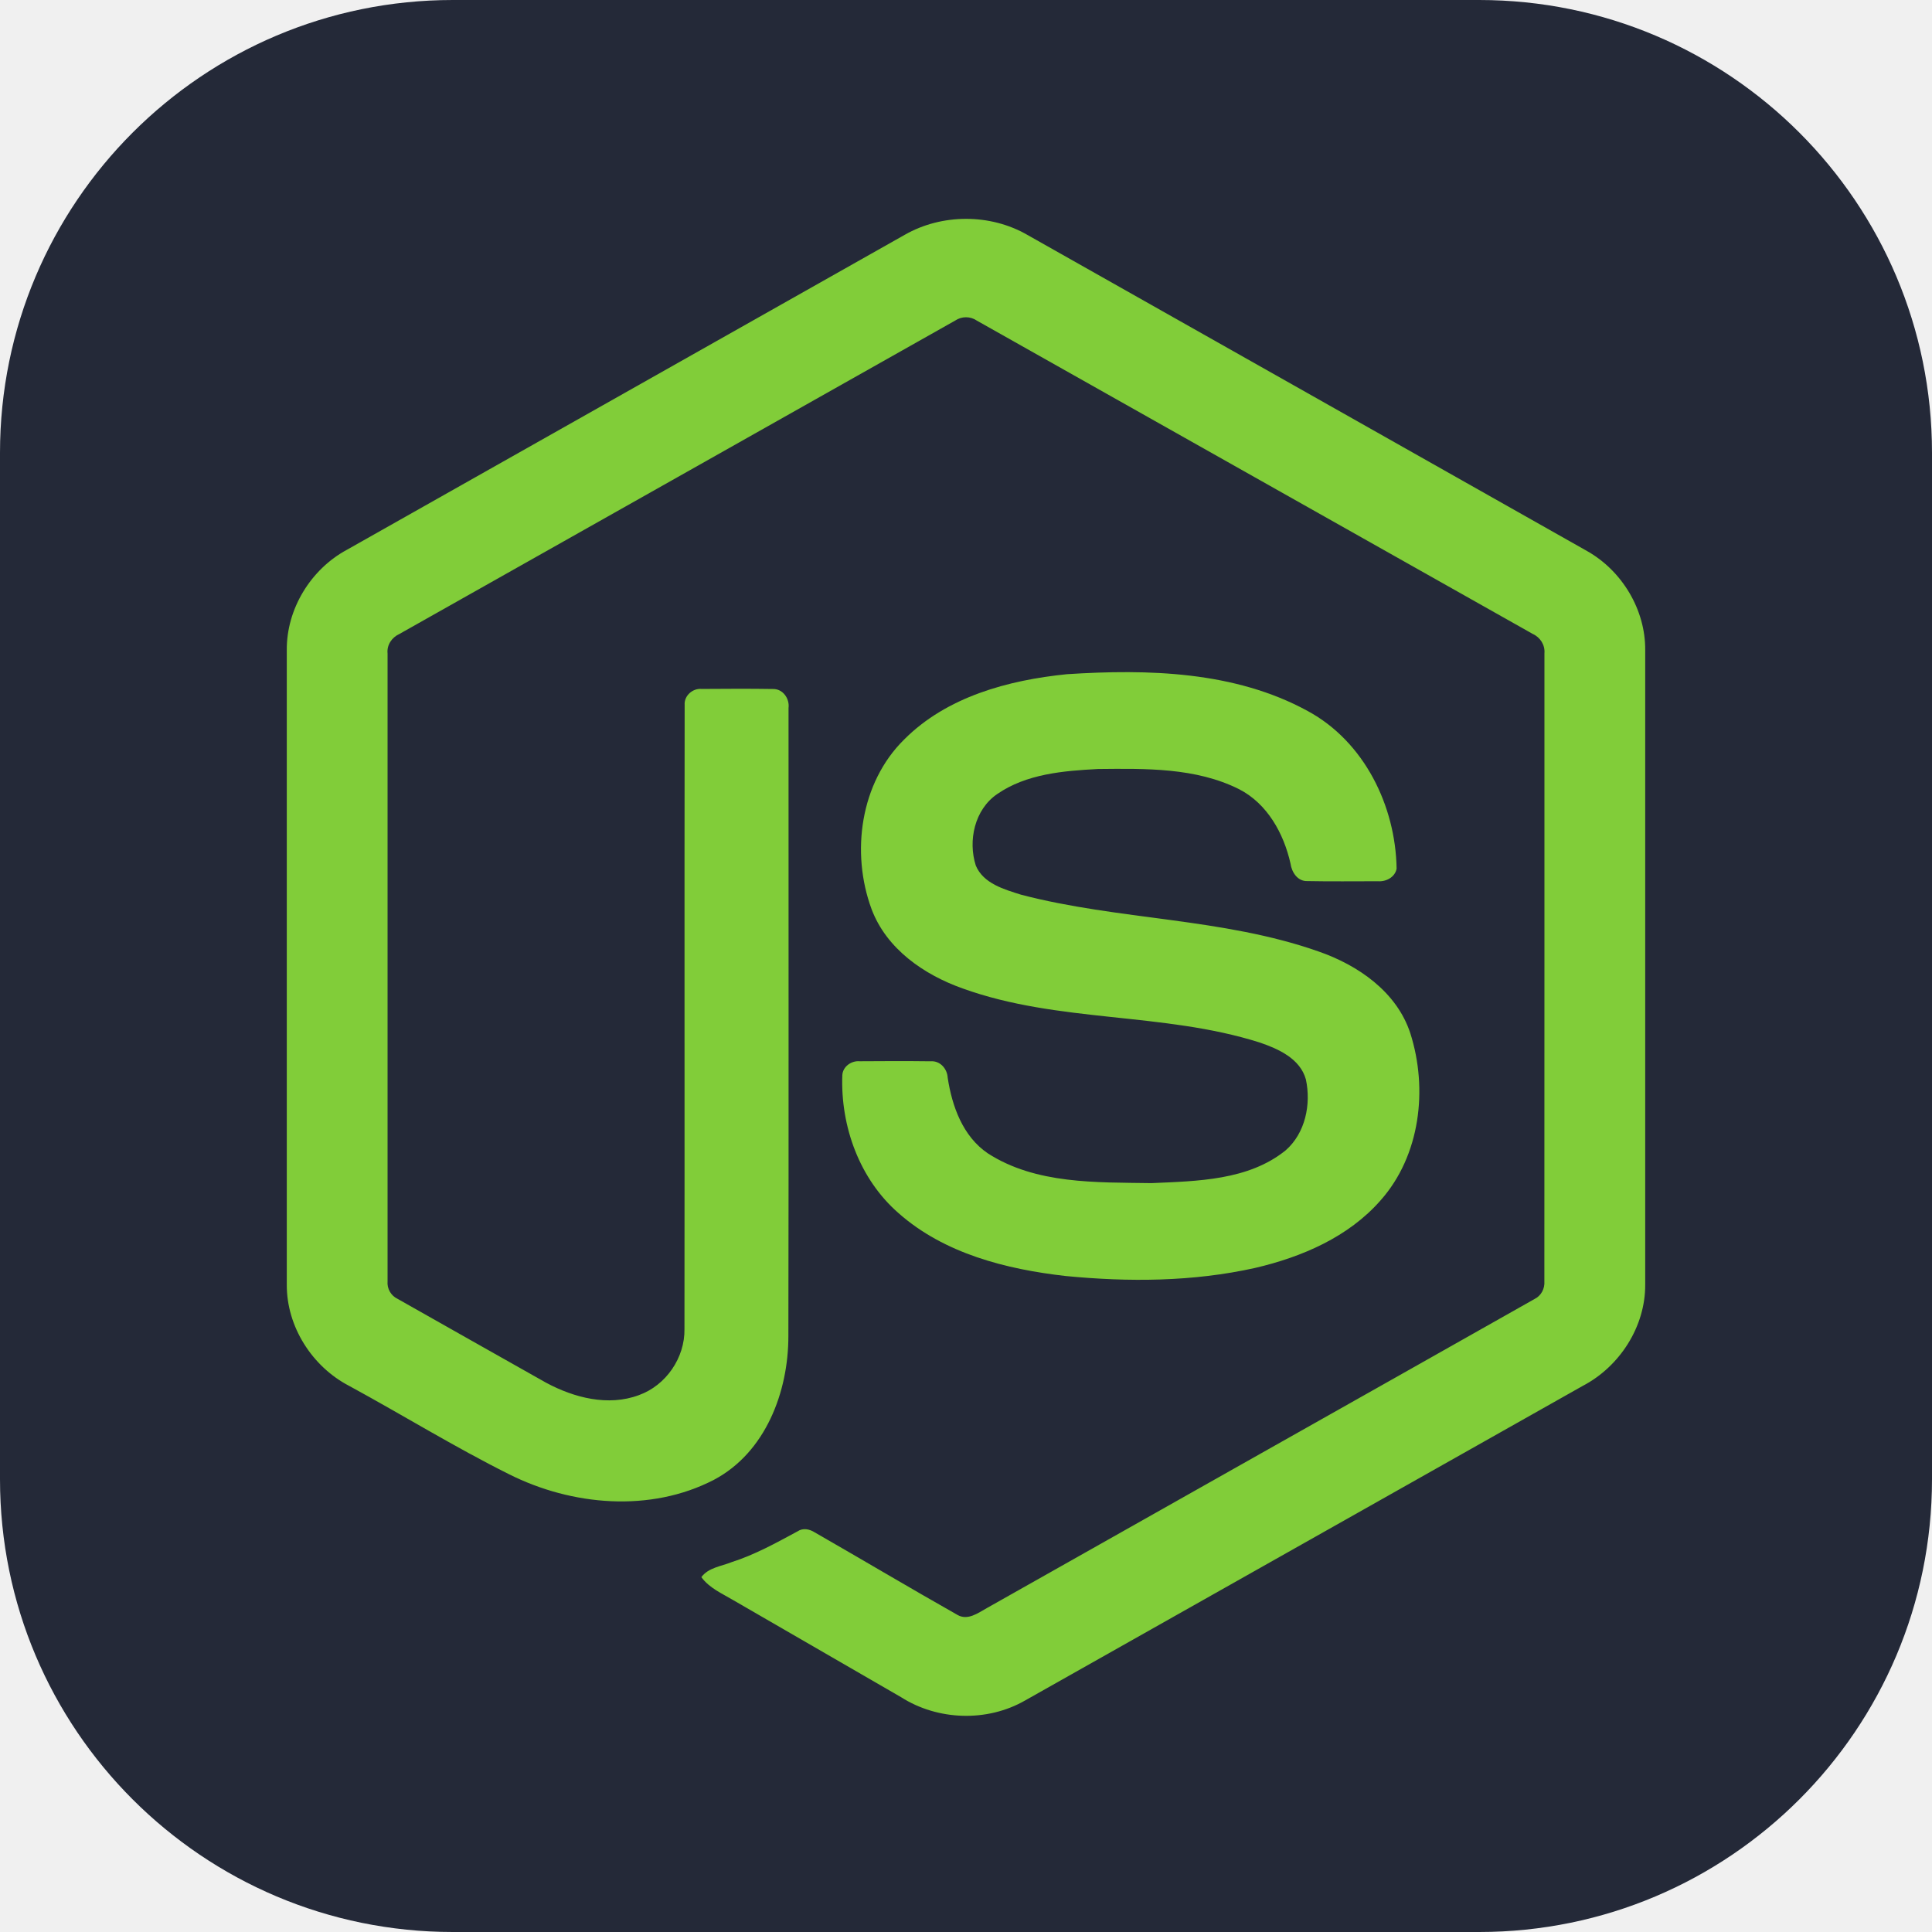
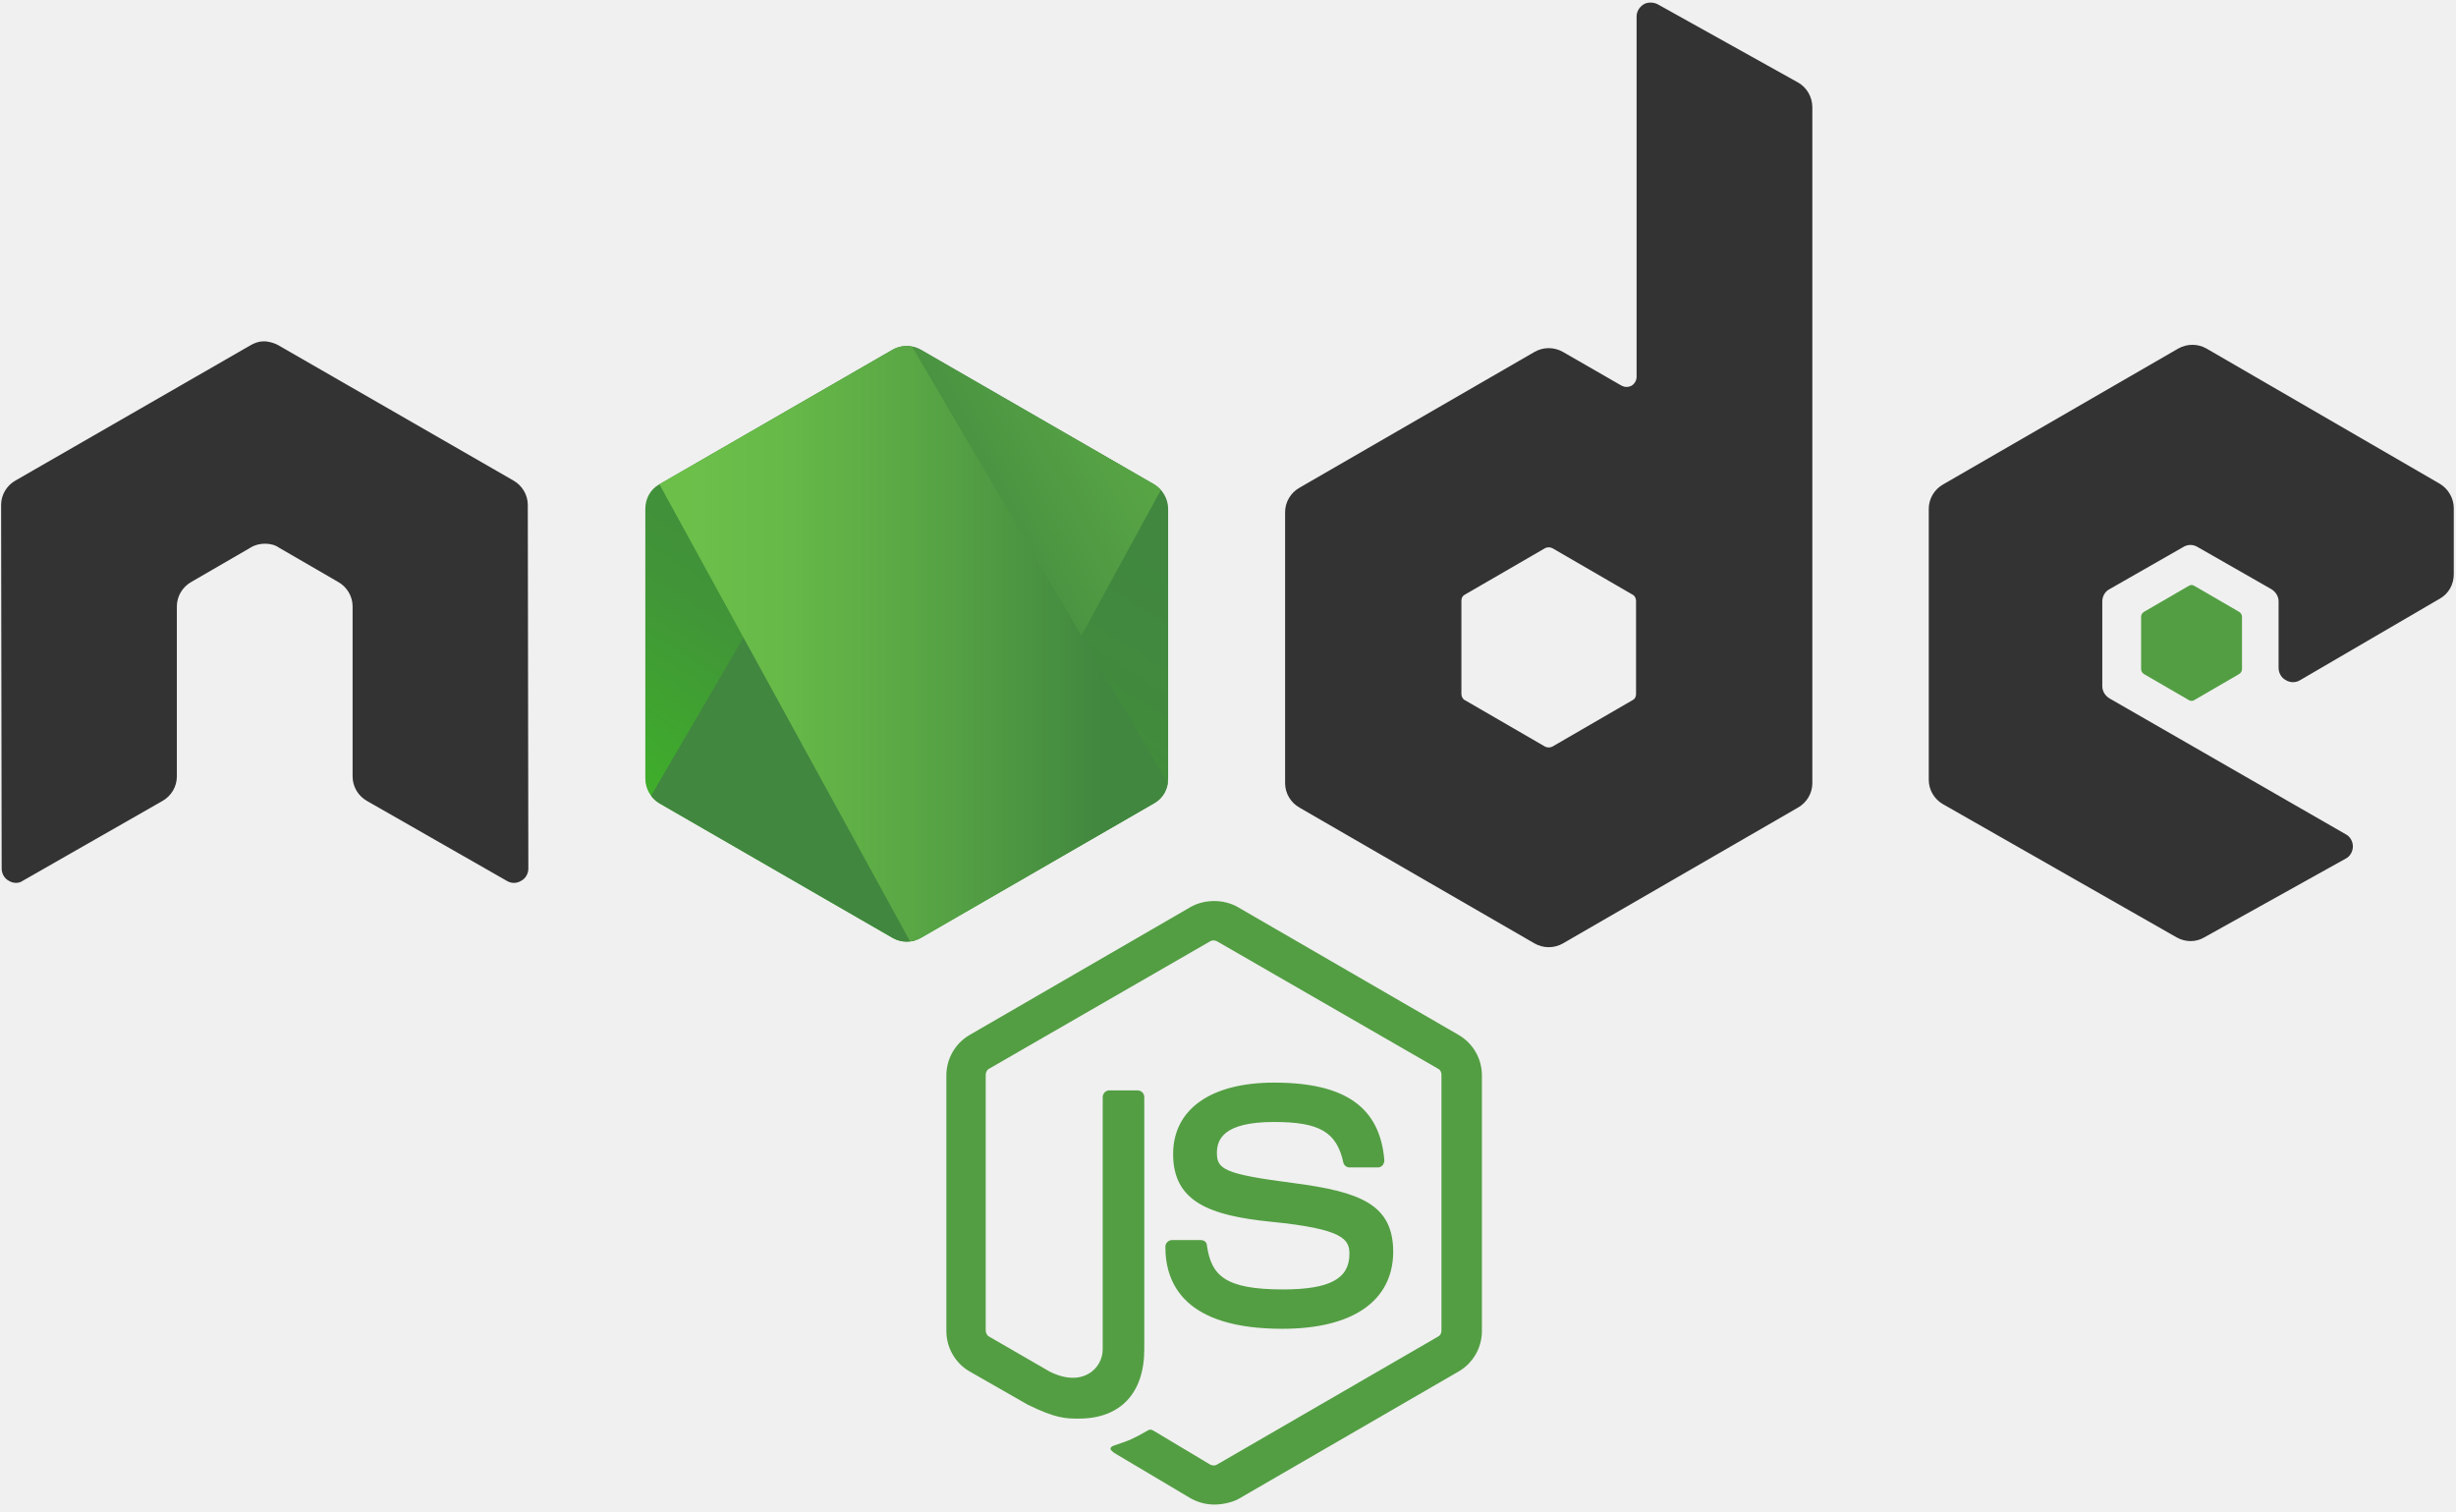
- <svg xmlns="http://www.w3.org/2000/svg" width="256" height="256" fill="none" viewBox="0 0 256 256">
-   <rect width="256" height="256" fill="#242938" rx="60" />
-   <path fill="#81CD39" d="M119.878 31.116C124.797 28.301 131.203 28.288 136.117 31.116C160.839 45.086 185.569 59.033 210.287 73.011C214.937 75.63 218.046 80.804 217.999 86.161V170.206C218.034 175.785 214.617 181.083 209.712 183.642C185.071 197.535 160.442 211.444 135.805 225.337C130.786 228.207 124.251 227.986 119.387 224.88C112 220.598 104.6 216.336 97.212 212.058C95.702 211.158 94 210.442 92.934 208.978C93.877 207.708 95.562 207.55 96.931 206.995C100.014 206.014 102.847 204.44 105.679 202.913C106.396 202.423 107.27 202.611 107.957 203.049C114.274 206.671 120.536 210.399 126.874 213.986C128.226 214.767 129.595 213.73 130.751 213.086C154.931 199.419 179.141 185.805 203.318 172.134C204.214 171.703 204.709 170.752 204.636 169.771C204.653 142.046 204.64 114.317 204.645 86.592C204.747 85.478 204.103 84.455 203.096 83.999C178.541 70.17 153.997 56.321 129.446 42.488C128.575 41.889 127.426 41.888 126.554 42.484C102.002 56.321 77.464 70.183 52.912 84.011C51.909 84.468 51.236 85.475 51.355 86.592C51.36 114.317 51.355 142.046 51.355 169.775C51.268 170.756 51.801 171.687 52.691 172.109C59.242 175.824 65.802 179.513 72.358 183.216C76.052 185.203 80.586 186.385 84.656 184.862C88.246 183.574 90.763 179.909 90.695 176.097C90.729 148.534 90.678 120.967 90.72 93.408C90.631 92.184 91.791 91.173 92.981 91.288C96.129 91.267 99.281 91.246 102.429 91.297C103.743 91.267 104.647 92.585 104.485 93.817C104.472 121.555 104.519 149.293 104.464 177.03C104.472 184.423 101.435 192.467 94.597 196.084C86.174 200.447 75.762 199.522 67.44 195.338C60.236 191.742 53.36 187.498 46.284 183.646C41.366 181.101 37.966 175.782 38.001 170.207V86.161C37.949 80.693 41.182 75.425 45.976 72.844C70.613 58.941 95.246 45.026 119.878 31.116Z" />
-   <path fill="#81CD39" d="M141.372 89.335C152.117 88.643 163.62 88.925 173.289 94.219C180.776 98.275 184.926 106.789 185.058 115.106C184.849 116.227 183.676 116.846 182.605 116.769C179.488 116.765 176.369 116.812 173.252 116.748C171.929 116.799 171.161 115.58 170.995 114.411C170.099 110.431 167.928 106.49 164.183 104.57C158.433 101.692 151.767 101.837 145.497 101.897C140.92 102.139 135.998 102.536 132.12 105.227C129.143 107.266 128.239 111.382 129.301 114.697C130.303 117.077 133.05 117.845 135.299 118.553C148.248 121.94 161.97 121.602 174.672 126.059C179.931 127.876 185.075 131.409 186.875 136.915C189.23 144.295 188.198 153.115 182.947 159.039C178.689 163.914 172.488 166.568 166.303 168.009C158.075 169.844 149.536 169.891 141.18 169.076C133.323 168.18 125.146 166.116 119.081 160.763C113.894 156.259 111.361 149.241 111.612 142.469C111.672 141.325 112.811 140.527 113.907 140.621C117.046 140.596 120.186 140.587 123.325 140.626C124.58 140.536 125.509 141.62 125.574 142.802C126.152 146.593 127.577 150.573 130.884 152.82C137.264 156.937 145.271 156.655 152.577 156.77C158.63 156.502 165.425 156.421 170.364 152.42C172.97 150.138 173.742 146.32 173.038 143.036C172.275 140.263 169.374 138.971 166.883 138.126C154.1 134.083 140.224 135.55 127.565 130.977C122.425 129.161 117.455 125.727 115.481 120.447C112.726 112.974 113.988 103.73 119.789 98.006C125.445 92.312 133.609 90.119 141.372 89.335V89.335" />
+ <svg xmlns="http://www.w3.org/2000/svg" width="78" height="48" viewBox="0 0 512 314">
+   <defs>
+     <linearGradient id="SVG1ChKRdyM" x1="68.188%" x2="27.823%" y1="17.487%" y2="89.755%">
+       <stop offset="0%" stop-color="#41873f" />
+       <stop offset="32.88%" stop-color="#418b3d" />
+       <stop offset="63.52%" stop-color="#419637" />
+       <stop offset="93.19%" stop-color="#3fa92d" />
+       <stop offset="100%" stop-color="#3fae2a" />
+     </linearGradient>
+     <linearGradient id="SVGaMJtkcxE" x1="43.277%" x2="159.245%" y1="55.169%" y2="-18.306%">
+       <stop offset="13.76%" stop-color="#41873f" />
+       <stop offset="40.32%" stop-color="#54a044" />
+       <stop offset="71.36%" stop-color="#66b848" />
+       <stop offset="90.81%" stop-color="#6cc04a" />
+     </linearGradient>
+     <linearGradient id="SVG6PkGjd1W" x1="-4413.77%" x2="5327.93%" y1="13.43%" y2="13.43%">
+       <stop offset="9.192%" stop-color="#6cc04a" />
+       <stop offset="28.64%" stop-color="#66b848" />
+       <stop offset="59.68%" stop-color="#54a044" />
+       <stop offset="86.24%" stop-color="#41873f" />
+     </linearGradient>
+     <linearGradient id="SVGPqbGjbGu" x1="-4.389%" x2="101.499%" y1="49.997%" y2="49.997%">
+       <stop offset="9.192%" stop-color="#6cc04a" />
+       <stop offset="28.64%" stop-color="#66b848" />
+       <stop offset="59.68%" stop-color="#54a044" />
+       <stop offset="86.24%" stop-color="#41873f" />
+     </linearGradient>
+     <linearGradient id="SVGhSuPuc0t" x1="-9713.77%" x2="27.93%" y1="36.21%" y2="36.21%">
+       <stop offset="9.192%" stop-color="#6cc04a" />
+       <stop offset="28.64%" stop-color="#66b848" />
+       <stop offset="59.68%" stop-color="#54a044" />
+       <stop offset="86.24%" stop-color="#41873f" />
+     </linearGradient>
+     <linearGradient id="SVGFiwIH9Kx" x1="-103.861%" x2="100.797%" y1="50.275%" y2="50.275%">
+       <stop offset="9.192%" stop-color="#6cc04a" />
+       <stop offset="28.64%" stop-color="#66b848" />
+       <stop offset="59.68%" stop-color="#54a044" />
+       <stop offset="86.24%" stop-color="#41873f" />
+     </linearGradient>
+     <linearGradient id="SVGozO7odBP" x1="130.613%" x2="4.393%" y1="-211.069%" y2="201.605%">
+       <stop offset="0%" stop-color="#41873f" />
+       <stop offset="32.88%" stop-color="#418b3d" />
+       <stop offset="63.52%" stop-color="#419637" />
+       <stop offset="93.19%" stop-color="#3fa92d" />
+       <stop offset="100%" stop-color="#3fae2a" />
+     </linearGradient>
+     <path id="SVGnk2VSdjf" d="M57.903 1.85a5.96 5.96 0 0 0-5.894 0L3.352 29.933c-1.85 1.04-2.89 3.005-2.89 5.085v56.286c0 2.08 1.156 4.045 2.89 5.085l48.657 28.085a5.96 5.96 0 0 0 5.894 0l48.658-28.085c1.849-1.04 2.89-3.005 2.89-5.085V35.019c0-2.08-1.157-4.045-2.89-5.085z" />
+   </defs>
+   <g fill="none">
+     <path fill="#539e43" d="M253.11 313.094c-1.733 0-3.351-.462-4.854-1.271l-15.371-9.13c-2.312-1.272-1.156-1.734-.462-1.965c3.12-1.04 3.698-1.272 6.934-3.12c.347-.232.81-.116 1.156.115l11.789 7.05c.462.231 1.04.231 1.386 0l46.115-26.698c.462-.231.694-.694.694-1.271v-53.28c0-.579-.232-1.04-.694-1.272l-46.115-26.582c-.462-.232-1.04-.232-1.386 0l-46.115 26.582c-.462.231-.694.809-.694 1.271v53.28c0 .463.232 1.04.694 1.272l12.598 7.281c6.819 3.467 11.095-.578 11.095-4.623v-52.587c0-.693.578-1.387 1.387-1.387h5.894c.694 0 1.387.578 1.387 1.387v52.587c0 9.13-4.97 14.447-13.638 14.447c-2.658 0-4.738 0-10.633-2.89l-12.135-6.934c-3.005-1.733-4.854-4.97-4.854-8.437v-53.28c0-3.467 1.849-6.704 4.854-8.437l46.114-26.698c2.89-1.618 6.82-1.618 9.709 0l46.114 26.698c3.005 1.733 4.855 4.97 4.855 8.437v53.28c0 3.467-1.85 6.704-4.855 8.437l-46.114 26.698c-1.503.694-3.236 1.04-4.854 1.04m14.216-36.637c-20.225 0-24.386-9.246-24.386-17.105c0-.694.578-1.387 1.387-1.387h6.01c.693 0 1.271.462 1.271 1.156c.925 6.125 3.583 9.13 15.834 9.13c9.708 0 13.87-2.196 13.87-7.397c0-3.005-1.157-5.2-16.297-6.703c-12.598-1.272-20.457-4.045-20.457-14.1c0-9.362 7.86-14.91 21.035-14.91c14.793 0 22.075 5.086 23 16.18q0 .521-.347 1.041c-.232.231-.578.462-.925.462h-6.01c-.578 0-1.156-.462-1.271-1.04c-1.387-6.356-4.97-8.437-14.447-8.437c-10.633 0-11.905 3.699-11.905 6.472c0 3.352 1.503 4.392 15.834 6.241c14.216 1.85 20.92 4.508 20.92 14.447c-.116 10.171-8.437 15.95-23.116 15.95" />
+     <path fill="#333" d="M110.028 104.712c0-2.08-1.156-4.046-3.005-5.086l-49.004-28.2c-.81-.463-1.734-.694-2.658-.81h-.463c-.924 0-1.849.347-2.658.81l-49.004 28.2c-1.85 1.04-3.005 3.005-3.005 5.086l.116 75.817c0 1.04.578 2.08 1.502 2.543c.925.578 2.08.578 2.89 0l29.125-16.643c1.849-1.04 3.005-3.005 3.005-5.085v-35.482c0-2.08 1.155-4.045 3.005-5.085l12.366-7.166c.925-.578 1.965-.81 3.005-.81s2.08.232 2.89.81l12.366 7.166c1.85 1.04 3.005 3.004 3.005 5.085v35.482c0 2.08 1.156 4.045 3.005 5.085l29.125 16.643a2.82 2.82 0 0 0 3.005 0c.925-.463 1.503-1.503 1.503-2.543zM345.571.347c-.924-.463-2.08-.463-2.89 0c-.924.578-1.502 1.502-1.502 2.542v75.125c0 .693-.346 1.386-1.04 1.849q-1.04.519-2.08 0l-12.251-7.05a5.96 5.96 0 0 0-5.895 0l-49.004 28.316c-1.849 1.04-3.005 3.005-3.005 5.085v56.516c0 2.08 1.156 4.046 3.005 5.086l49.004 28.316a5.96 5.96 0 0 0 5.895 0l49.004-28.316c1.849-1.04 3.005-3.005 3.005-5.086V21.844c0-2.196-1.156-4.16-3.005-5.201zm-4.507 143.776c0 .578-.231 1.04-.694 1.271l-16.758 9.708a1.71 1.71 0 0 1-1.503 0l-16.758-9.708c-.463-.231-.694-.809-.694-1.271v-19.417c0-.578.231-1.04.694-1.271l16.758-9.709a1.71 1.71 0 0 1 1.503 0l16.758 9.709c.463.23.694.809.694 1.271zm167.584-19.879c1.85-1.04 2.89-3.005 2.89-5.086v-13.753c0-2.08-1.156-4.045-2.89-5.085l-48.657-28.2a5.96 5.96 0 0 0-5.895 0l-49.004 28.315c-1.85 1.04-3.005 3.005-3.005 5.085v56.517c0 2.08 1.156 4.045 3.005 5.085l48.657 27.738c1.85 1.04 4.046 1.04 5.78 0L489 178.45c.925-.463 1.503-1.503 1.503-2.543s-.578-2.08-1.503-2.543l-49.235-28.316c-.925-.578-1.503-1.502-1.503-2.542v-17.683c0-1.04.578-2.08 1.503-2.543l15.371-8.784a2.82 2.82 0 0 1 3.005 0l15.372 8.784c.925.578 1.502 1.502 1.502 2.543v13.869c0 1.04.578 2.08 1.503 2.542a2.82 2.82 0 0 0 3.005 0z" />
+     <path fill="#539e43" d="M456.292 121.585a1.05 1.05 0 0 1 1.156 0l9.362 5.432c.346.232.577.578.577 1.04v10.865c0 .462-.23.809-.577 1.04l-9.362 5.432a1.05 1.05 0 0 1-1.156 0l-9.361-5.432c-.347-.231-.578-.578-.578-1.04v-10.864c0-.463.23-.81.578-1.04z" />
+     <g transform="translate(134.068 70.501)">
+       <mask id="SVGifRk2cfR" fill="#fff">
+         <use href="#SVGnk2VSdjf" />
+       </mask>
+       <use fill="url(#SVG1ChKRdyM)" href="#SVGnk2VSdjf" />
+       <g mask="url(#SVGifRk2cfR)">
+         <path d="M51.893 1.85L3.121 29.933C1.27 30.974 0 32.94 0 35.02v56.286c0 1.387.578 2.658 1.502 3.698L56.285 1.156c-1.387-.231-3.005-.116-4.392.693m4.739 123.204c.462-.116.925-.347 1.387-.578l48.773-28.085c1.85-1.04 3.005-3.005 3.005-5.085V35.019c0-1.502-.694-3.005-1.734-4.045z" />
+         <path fill="url(#SVGaMJtkcxE)" d="M106.676 29.934L57.788 1.85a8 8 0 0 0-1.503-.578L1.502 95.12a6.1 6.1 0 0 0 1.619 1.387l48.888 28.085c1.387.809 3.005 1.04 4.507.577l51.432-94.078c-.347-.462-.81-.81-1.272-1.156" />
+       </g>
+       <g mask="url(#SVGifRk2cfR)">
+         <path d="M109.797 91.305V35.019c0-2.08-1.271-4.045-3.12-5.085L57.786 1.85a5.1 5.1 0 0 0-1.848-.693l53.511 91.42c.231-.347.347-.809.347-1.271M3.12 29.934C1.272 30.974 0 32.94 0 35.02v56.286c0 2.08 1.387 4.045 3.12 5.085l48.889 28.085q1.734 1.04 3.814.693L3.467 29.818z" />
+         <path fill="url(#SVG6PkGjd1W)" fill-rule="evenodd" d="m50.391.809l-.693.347h.924z" transform="translate(0 -9.246)" />
+         <path fill="url(#SVGPqbGjbGu)" fill-rule="evenodd" d="M106.792 105.636c1.387-.809 2.427-2.196 2.89-3.698L56.053 10.402c-1.387-.231-2.89-.116-4.16.693L3.351 39.065l52.355 95.465a8 8 0 0 0 2.196-.693z" transform="translate(0 -9.246)" />
+         <path fill="url(#SVGhSuPuc0t)" fill-rule="evenodd" d="m111.3 104.712l-.347-.578v.809z" transform="translate(0 -9.246)" />
+         <path fill="url(#SVGFiwIH9Kx)" fill-rule="evenodd" d="m106.792 105.636l-48.773 28.085a7 7 0 0 1-2.196.693l.925 1.734l54.089-31.32v-.694l-1.387-2.312c-.231 1.618-1.271 3.005-2.658 3.814" transform="translate(0 -9.246)" />
+         <path fill="url(#SVGozO7odBP)" fill-rule="evenodd" d="m106.792 105.636l-48.773 28.085a7 7 0 0 1-2.196.693l.925 1.734l54.089-31.32v-.694l-1.387-2.312c-.231 1.618-1.271 3.005-2.658 3.814" transform="translate(0 -9.246)" />
+       </g>
+     </g>
+   </g>
</svg>
